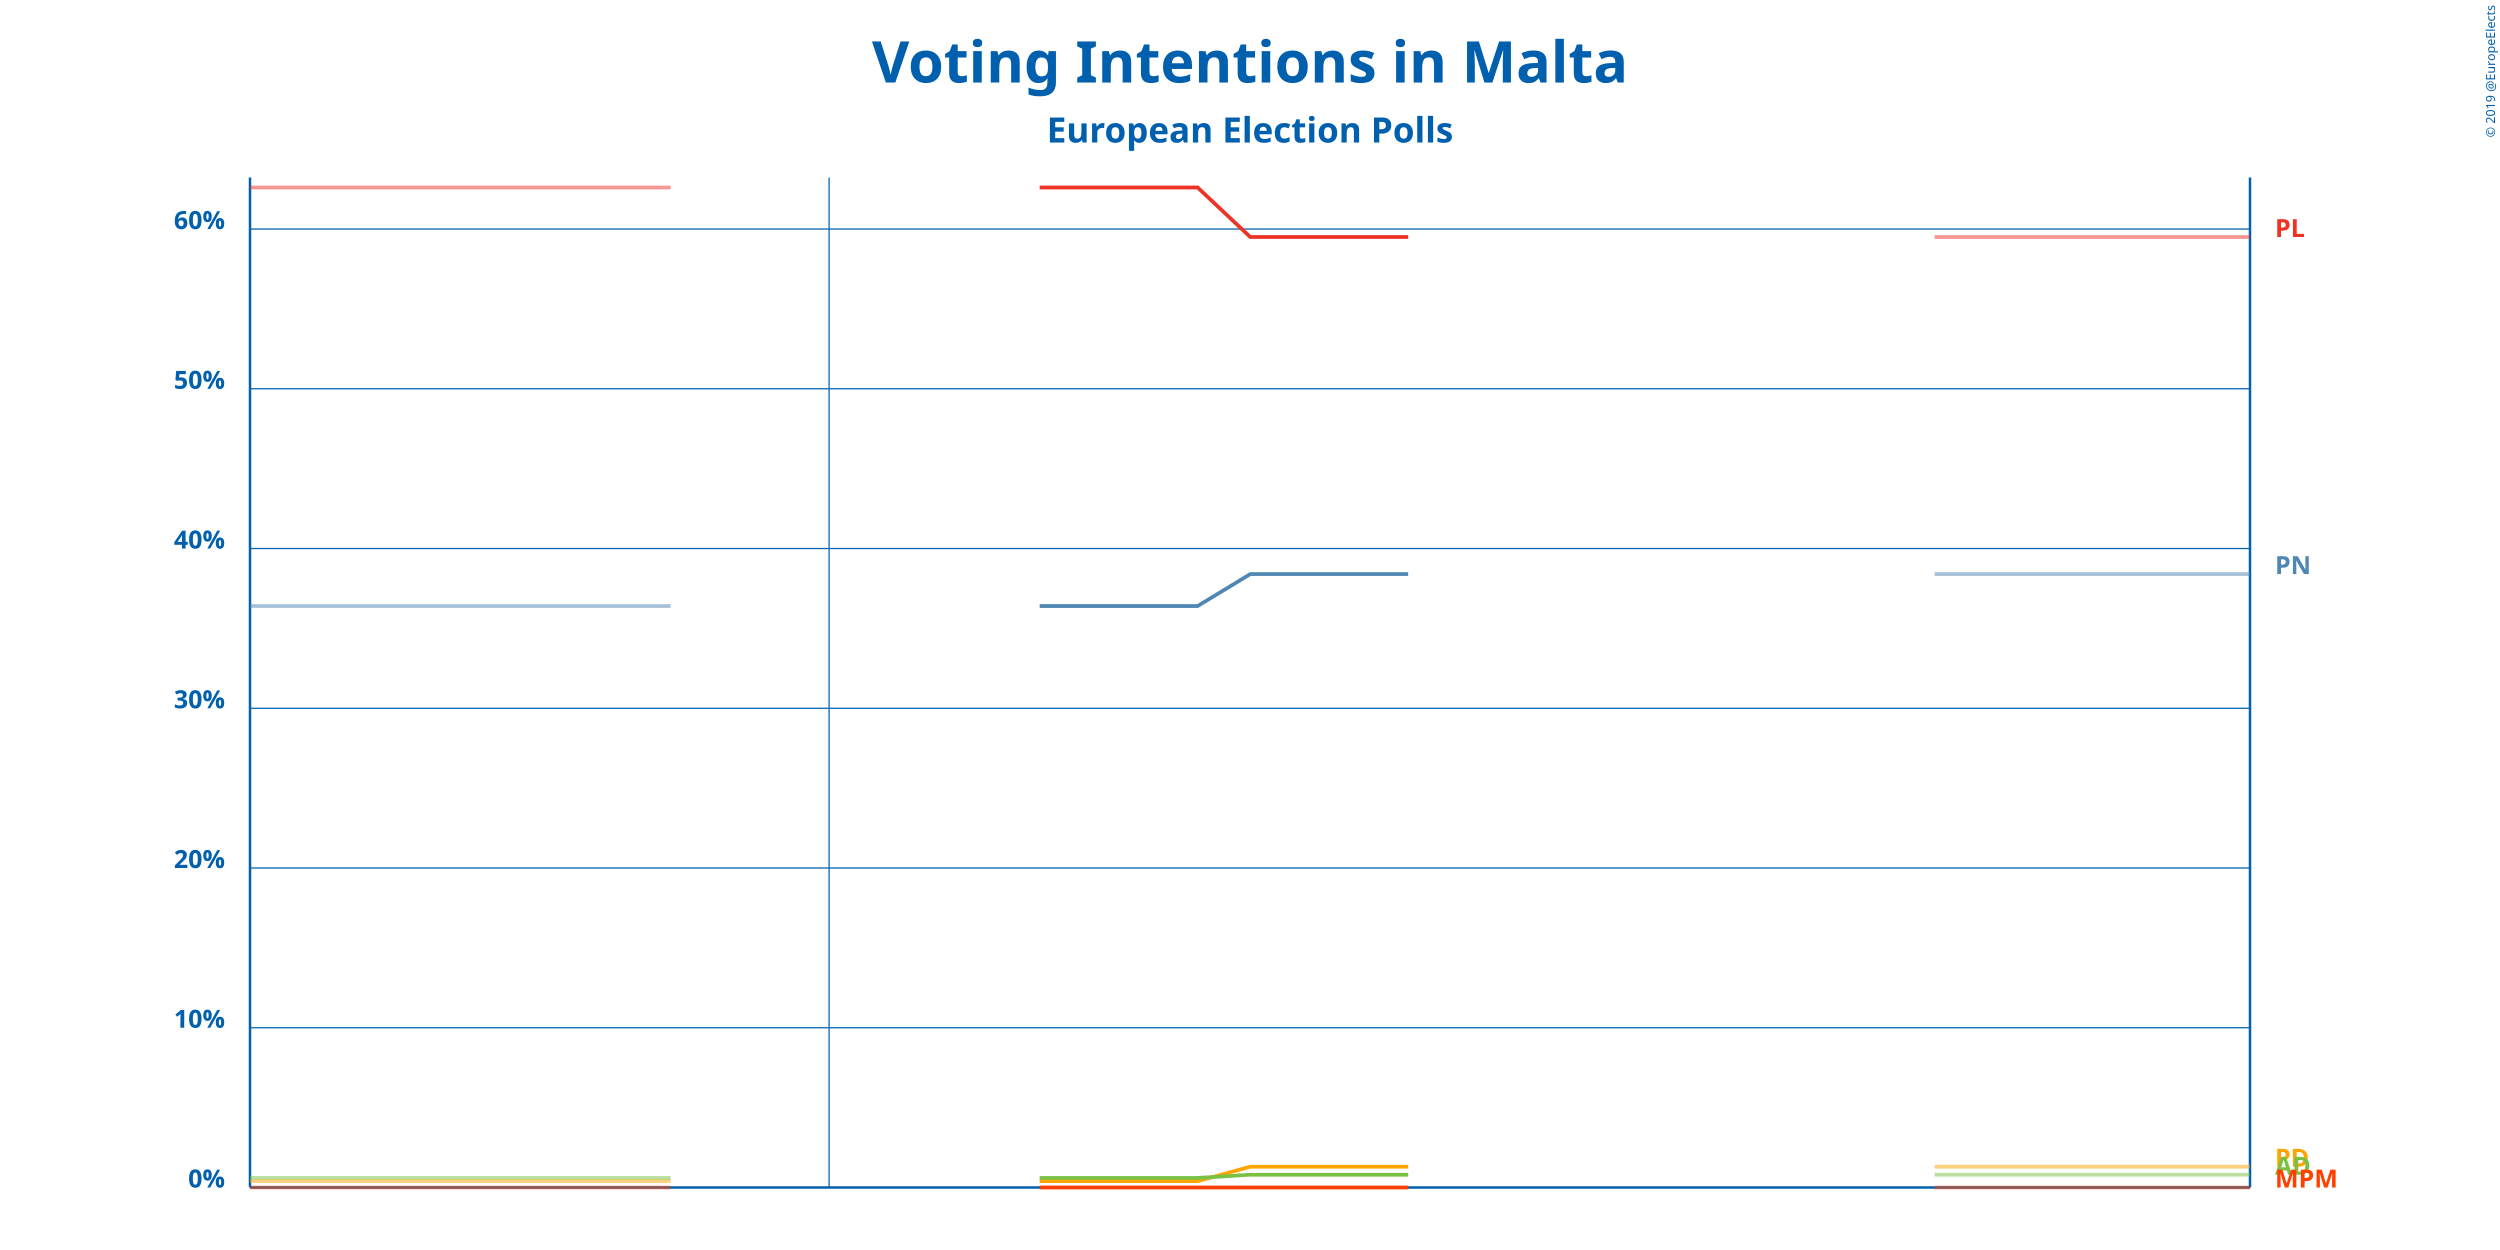
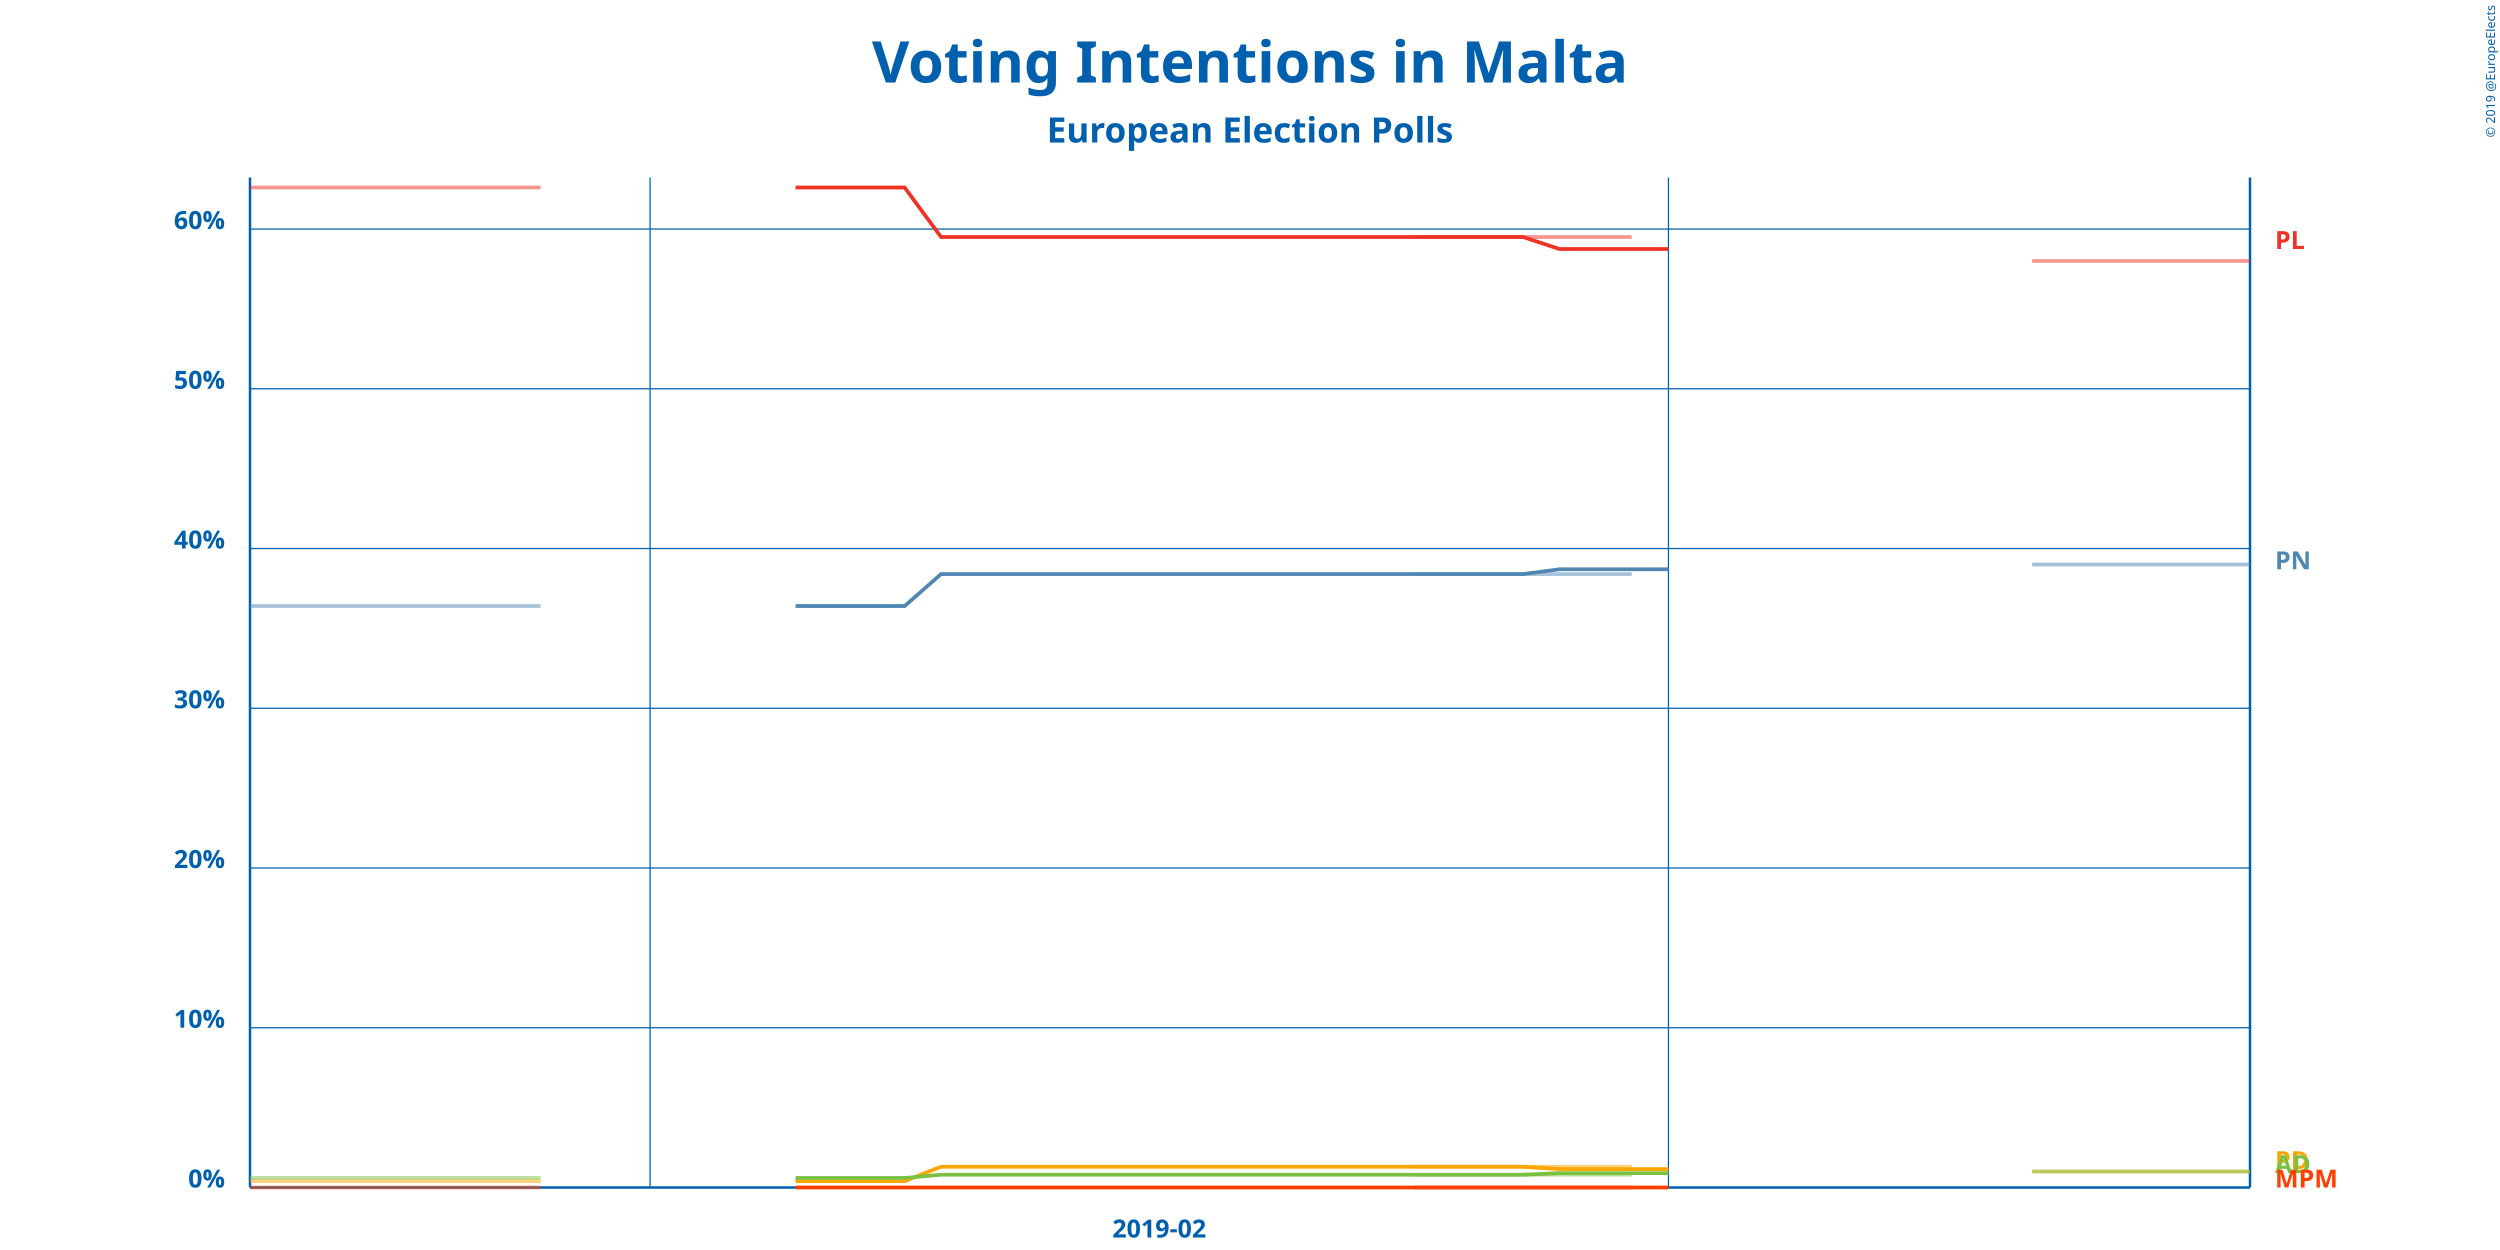
<svg HEIGHT="1000" WIDTH="2000">
  <rect fill="#FFFFFF" height="1000" stroke="none" width="2000" x="0" y="0" />
  <text fill="#0060AE" font-family="'Advent Pro'" font-size="46px" font-style="normal" font-weight="bold" text-align="center" text-anchor="middle" x="1000" y="66">Voting Intentions in Malta</text>
  <text fill="#0060AE" font-family="'Advent Pro'" font-size="28px" font-style="normal" font-weight="bold" text-align="center" text-anchor="middle" x="1000" y="114">European Election Polls</text>
  <text fill="#0060AE" font-family="'Advent Pro'" font-size="10px" font-style="normal" font-weight="normal" text-align="center" text-anchor="end" transform="rotate(270)" x="-4" y="1996">© 2019 @EuropeElects</text>
  <g>
    <g>
      <line stroke="#0060AE" stroke-width="2" x1="200.0" x2="1800.0" y1="950.0" y2="950.0" />
      <text fill="#0060AE" font-family="'Advent Pro'" font-size="20px" font-style="normal" font-weight="bold" text-align="center" text-anchor="end" x="180.0" y="950.0">0%</text>
      <line stroke="#0060AE" stroke-width="2" x1="200.0" x2="200.0" y1="950.0" y2="142.0" />
      <line stroke="#0060AE" stroke-width="2" x1="1800.0" x2="1800.0" y1="950.0" y2="142.0" />
-       <line stroke="#0060AE" stroke-width="1" x1="663.28" x2="663.28" y1="950.0" y2="142.0" />
+       <line stroke="#0060AE" stroke-width="1" x1="520.058" x2="520.058" y1="950.0" y2="142.0" />
+       <text fill="#0060AE" font-family="'Advent Pro'" font-size="20px" font-style="normal" font-weight="bold" text-align="center" text-anchor="middle" x="927.405" y="990.0">2019-02</text>
+       <line stroke="#0060AE" stroke-width="1" x1="1334.752" x2="1334.752" y1="950.0" y2="142.0" />
      <line stroke="#0060AE" stroke-width="1" x1="200.0" x2="1800.0" y1="822.204" y2="822.204" />
      <text fill="#0060AE" font-family="'Advent Pro'" font-size="20px" font-style="normal" font-weight="bold" text-align="center" text-anchor="end" x="180.0" y="822.204">10%</text>
      <line stroke="#0060AE" stroke-width="1" x1="200.0" x2="1800.0" y1="694.409" y2="694.409" />
      <text fill="#0060AE" font-family="'Advent Pro'" font-size="20px" font-style="normal" font-weight="bold" text-align="center" text-anchor="end" x="180.0" y="694.409">20%</text>
      <line stroke="#0060AE" stroke-width="1" x1="200.0" x2="1800.0" y1="566.613" y2="566.613" />
      <text fill="#0060AE" font-family="'Advent Pro'" font-size="20px" font-style="normal" font-weight="bold" text-align="center" text-anchor="end" x="180.0" y="566.613">30%</text>
      <line stroke="#0060AE" stroke-width="1" x1="200.0" x2="1800.0" y1="438.818" y2="438.818" />
      <text fill="#0060AE" font-family="'Advent Pro'" font-size="20px" font-style="normal" font-weight="bold" text-align="center" text-anchor="end" x="180.0" y="438.818">40%</text>
      <line stroke="#0060AE" stroke-width="1" x1="200.0" x2="1800.0" y1="311.022" y2="311.022" />
      <text fill="#0060AE" font-family="'Advent Pro'" font-size="20px" font-style="normal" font-weight="bold" text-align="center" text-anchor="end" x="180.0" y="311.022">50%</text>
      <line stroke="#0060AE" stroke-width="1" x1="200.0" x2="1800.0" y1="183.227" y2="183.227" />
      <text fill="#0060AE" font-family="'Advent Pro'" font-size="20px" font-style="normal" font-weight="bold" text-align="center" text-anchor="end" x="180.0" y="183.227">60%</text>
    </g>
    <g>
-       <line stroke="#EE3224" stroke-opacity="0.5" stroke-width="3" x1="1547.723" x2="1800.0" y1="189.617" y2="189.617" />
-       <line stroke="#5087B2" stroke-opacity="0.5" stroke-width="3" x1="1547.723" x2="1800.0" y1="459.265" y2="459.265" />
-       <line stroke="#FFA500" stroke-opacity="0.5" stroke-width="3" x1="1547.723" x2="1800.0" y1="933.387" y2="933.387" />
-       <line stroke="#7AC143" stroke-opacity="0.5" stroke-width="3" x1="1547.723" x2="1800.0" y1="939.776" y2="939.776" />
-       <line stroke="#FF4000" stroke-opacity="0.5" stroke-width="3" x1="1547.723" x2="1800.0" y1="950.0" y2="950.0" />
-       <line stroke-opacity="0.5" stroke-width="3" x1="1547.723" x2="1800.0" y1="950.0" y2="950.0" />
-       <line stroke="#EE3224" stroke-opacity="0.5" stroke-width="3" x1="200.0" x2="536.51" y1="150.0" y2="150.0" />
-       <line stroke="#5087B2" stroke-opacity="0.5" stroke-width="3" x1="200.0" x2="536.51" y1="484.824" y2="484.824" />
-       <line stroke="#FFA500" stroke-opacity="0.5" stroke-width="3" x1="200.0" x2="536.51" y1="944.888" y2="944.888" />
-       <line stroke="#7AC143" stroke-opacity="0.5" stroke-width="3" x1="200.0" x2="536.51" y1="942.332" y2="942.332" />
-       <line stroke="#FF4000" stroke-opacity="0.5" stroke-width="3" x1="200.0" x2="536.51" y1="950.0" y2="950.0" />
-       <line stroke-opacity="0.5" stroke-width="3" x1="200.0" x2="536.51" y1="950.0" y2="950.0" />
+       <line stroke="#EE3224" stroke-opacity="0.5" stroke-width="3" x1="1625.714" x2="1800.0" y1="208.786" y2="208.786" />
+       <line stroke="#5087B2" stroke-opacity="0.5" stroke-width="3" x1="1625.714" x2="1800.0" y1="451.597" y2="451.597" />
+       <line stroke="#FFA500" stroke-opacity="0.5" stroke-width="3" x1="1625.714" x2="1800.0" y1="937.22" y2="937.22" />
+       <line stroke="#7AC143" stroke-opacity="0.5" stroke-width="3" x1="1625.714" x2="1800.0" y1="937.22" y2="937.22" />
+       <line stroke="#EE3224" stroke-opacity="0.5" stroke-width="3" x1="1131.078" x2="1305.365" y1="189.617" y2="189.617" />
+       <line stroke="#5087B2" stroke-opacity="0.5" stroke-width="3" x1="1131.078" x2="1305.365" y1="459.265" y2="459.265" />
+       <line stroke="#FFA500" stroke-opacity="0.5" stroke-width="3" x1="1131.078" x2="1305.365" y1="933.387" y2="933.387" />
+       <line stroke="#7AC143" stroke-opacity="0.5" stroke-width="3" x1="1131.078" x2="1305.365" y1="939.776" y2="939.776" />
+       <line stroke="#FF4000" stroke-opacity="0.5" stroke-width="3" x1="1131.078" x2="1305.365" y1="950.0" y2="950.0" />
+       <line stroke-opacity="0.5" stroke-width="3" x1="1131.078" x2="1305.365" y1="950.0" y2="950.0" />
+       <line stroke="#EE3224" stroke-opacity="0.5" stroke-width="3" x1="200.0" x2="432.479" y1="150.0" y2="150.0" />
+       <line stroke="#5087B2" stroke-opacity="0.5" stroke-width="3" x1="200.0" x2="432.479" y1="484.824" y2="484.824" />
+       <line stroke="#FFA500" stroke-opacity="0.5" stroke-width="3" x1="200.0" x2="432.479" y1="944.888" y2="944.888" />
+       <line stroke="#7AC143" stroke-opacity="0.5" stroke-width="3" x1="200.0" x2="432.479" y1="942.332" y2="942.332" />
+       <line stroke="#FF4000" stroke-opacity="0.5" stroke-width="3" x1="200.0" x2="432.479" y1="950.0" y2="950.0" />
+       <line stroke-opacity="0.5" stroke-width="3" x1="200.0" x2="432.479" y1="950.0" y2="950.0" />
    </g>
    <g>
-       <polyline fill="none" points="831.745,150.0 873.862,150.0 915.978,150.0 958.094,150.0 1000.211,189.617 1042.327,189.617 1084.443,189.617 1126.56,189.617" stroke="#EE3224" stroke-width="3" />
-       <text fill="#EE3224" font-family="'Advent Pro'" font-size="20px" font-style="normal" font-weight="bold" text-align="center" text-anchor="start" x="1820.0" y="189.617">PL</text>
-       <polyline fill="none" points="831.745,484.824 873.862,484.824 915.978,484.824 958.094,484.824 1000.211,459.265 1042.327,459.265 1084.443,459.265 1126.56,459.265" stroke="#5087B2" stroke-width="3" />
-       <text fill="#5087B2" font-family="'Advent Pro'" font-size="20px" font-style="normal" font-weight="bold" text-align="center" text-anchor="start" x="1820.0" y="459.265">PN</text>
-       <polyline fill="none" points="831.745,944.888 873.862,944.888 915.978,944.888 958.094,944.888 1000.211,933.387 1042.327,933.387 1084.443,933.387 1126.56,933.387" stroke="#FFA500" stroke-width="3" />
-       <text fill="#FFA500" font-family="'Advent Pro'" font-size="20px" font-style="normal" font-weight="bold" text-align="center" text-anchor="start" x="1820.0" y="933.387">PD</text>
-       <polyline fill="none" points="831.745,942.332 873.862,942.332 915.978,942.332 958.094,942.332 1000.211,939.776 1042.327,939.776 1084.443,939.776 1126.56,939.776" stroke="#7AC143" stroke-width="3" />
-       <text fill="#7AC143" font-family="'Advent Pro'" font-size="20px" font-style="normal" font-weight="bold" text-align="center" text-anchor="start" x="1820.0" y="939.776">AD</text>
-       <polyline fill="none" points="831.745,950.0 873.862,950.0 915.978,950.0 958.094,950.0 1000.211,950.0 1042.327,950.0 1084.443,950.0 1126.56,950.0" stroke="#FF4000" stroke-width="3" />
+       <polyline fill="none" points="636.443,150.0 665.539,150.0 694.635,150.0 723.732,150.0 752.828,189.617 781.924,189.617 811.02,189.617 840.116,189.617 869.213,189.617 898.309,189.617 927.405,189.617 956.501,189.617 985.597,189.617 1014.694,189.617 1043.79,189.617 1072.886,189.617 1101.982,189.617 1131.078,189.617 1160.175,189.617 1189.271,189.617 1218.367,189.617 1247.463,199.201 1276.559,199.201 1305.656,199.201 1334.752,199.201" stroke="#EE3224" stroke-width="3" />
+       <text fill="#EE3224" font-family="'Advent Pro'" font-size="20px" font-style="normal" font-weight="bold" text-align="center" text-anchor="start" x="1820.0" y="199.201">PL</text>
+       <polyline fill="none" points="636.443,484.824 665.539,484.824 694.635,484.824 723.732,484.824 752.828,459.265 781.924,459.265 811.02,459.265 840.116,459.265 869.213,459.265 898.309,459.265 927.405,459.265 956.501,459.265 985.597,459.265 1014.694,459.265 1043.79,459.265 1072.886,459.265 1101.982,459.265 1131.078,459.265 1160.175,459.265 1189.271,459.265 1218.367,459.265 1247.463,455.431 1276.559,455.431 1305.656,455.431 1334.752,455.431" stroke="#5087B2" stroke-width="3" />
+       <text fill="#5087B2" font-family="'Advent Pro'" font-size="20px" font-style="normal" font-weight="bold" text-align="center" text-anchor="start" x="1820.0" y="455.431">PN</text>
+       <polyline fill="none" points="636.443,944.888 665.539,944.888 694.635,944.888 723.732,944.888 752.828,933.387 781.924,933.387 811.02,933.387 840.116,933.387 869.213,933.387 898.309,933.387 927.405,933.387 956.501,933.387 985.597,933.387 1014.694,933.387 1043.79,933.387 1072.886,933.387 1101.982,933.387 1131.078,933.387 1160.175,933.387 1189.271,933.387 1218.367,933.387 1247.463,935.304 1276.559,935.304 1305.656,935.304 1334.752,935.304" stroke="#FFA500" stroke-width="3" />
+       <text fill="#FFA500" font-family="'Advent Pro'" font-size="20px" font-style="normal" font-weight="bold" text-align="center" text-anchor="start" x="1820.0" y="935.304">PD</text>
+       <polyline fill="none" points="636.443,942.332 665.539,942.332 694.635,942.332 723.732,942.332 752.828,939.776 781.924,939.776 811.02,939.776 840.116,939.776 869.213,939.776 898.309,939.776 927.405,939.776 956.501,939.776 985.597,939.776 1014.694,939.776 1043.79,939.776 1072.886,939.776 1101.982,939.776 1131.078,939.776 1160.175,939.776 1189.271,939.776 1218.367,939.776 1247.463,938.498 1276.559,938.498 1305.656,938.498 1334.752,938.498" stroke="#7AC143" stroke-width="3" />
+       <text fill="#7AC143" font-family="'Advent Pro'" font-size="20px" font-style="normal" font-weight="bold" text-align="center" text-anchor="start" x="1820.0" y="938.498">AD</text>
+       <polyline fill="none" points="636.443,950.0 665.539,950.0 694.635,950.0 723.732,950.0 752.828,950.0 781.924,950.0 811.02,950.0 840.116,950.0 869.213,950.0 898.309,950.0 927.405,950.0 956.501,950.0 985.597,950.0 1014.694,950.0 1043.79,950.0 1072.886,950.0 1101.982,950.0 1131.078,950.0 1160.175,950.0 1189.271,950.0 1218.367,950.0 1247.463,950.0 1276.559,950.0 1305.656,950.0 1334.752,950.0" stroke="#FF4000" stroke-width="3" />
      <text fill="#FF4000" font-family="'Advent Pro'" font-size="20px" font-style="normal" font-weight="bold" text-align="center" text-anchor="start" x="1820.0" y="950.0">MPM</text>
    </g>
  </g>
</svg>
